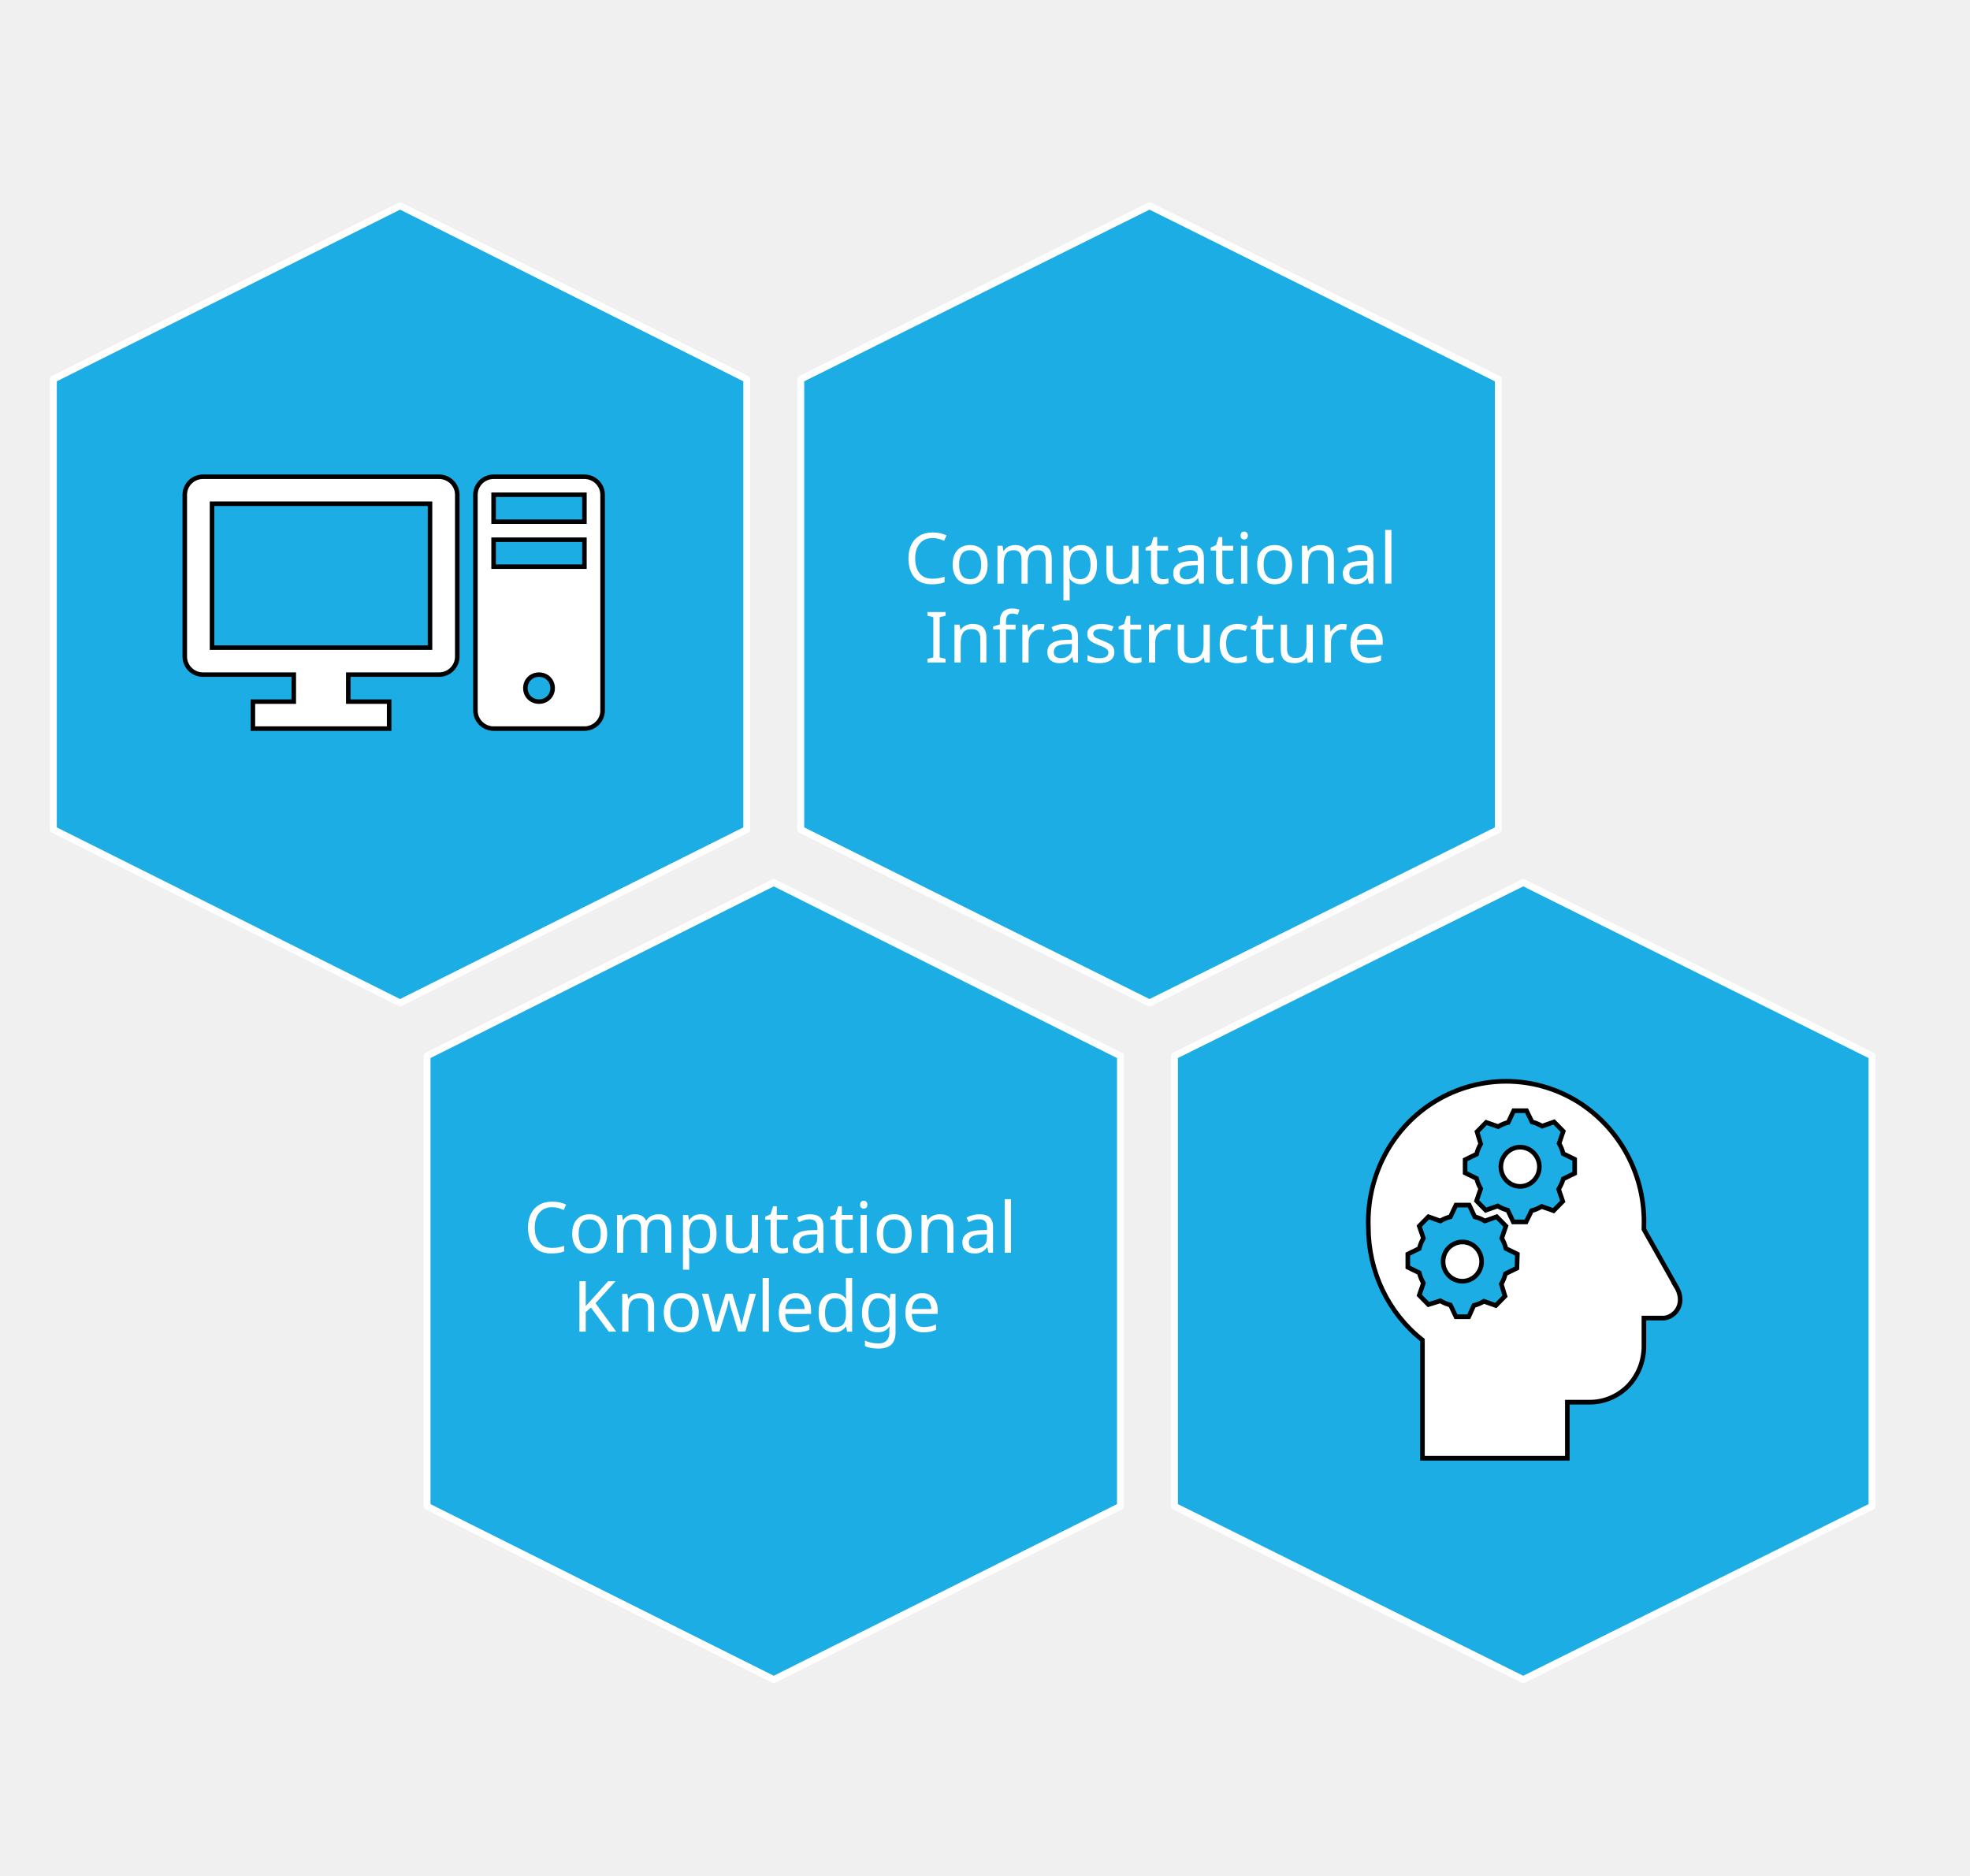
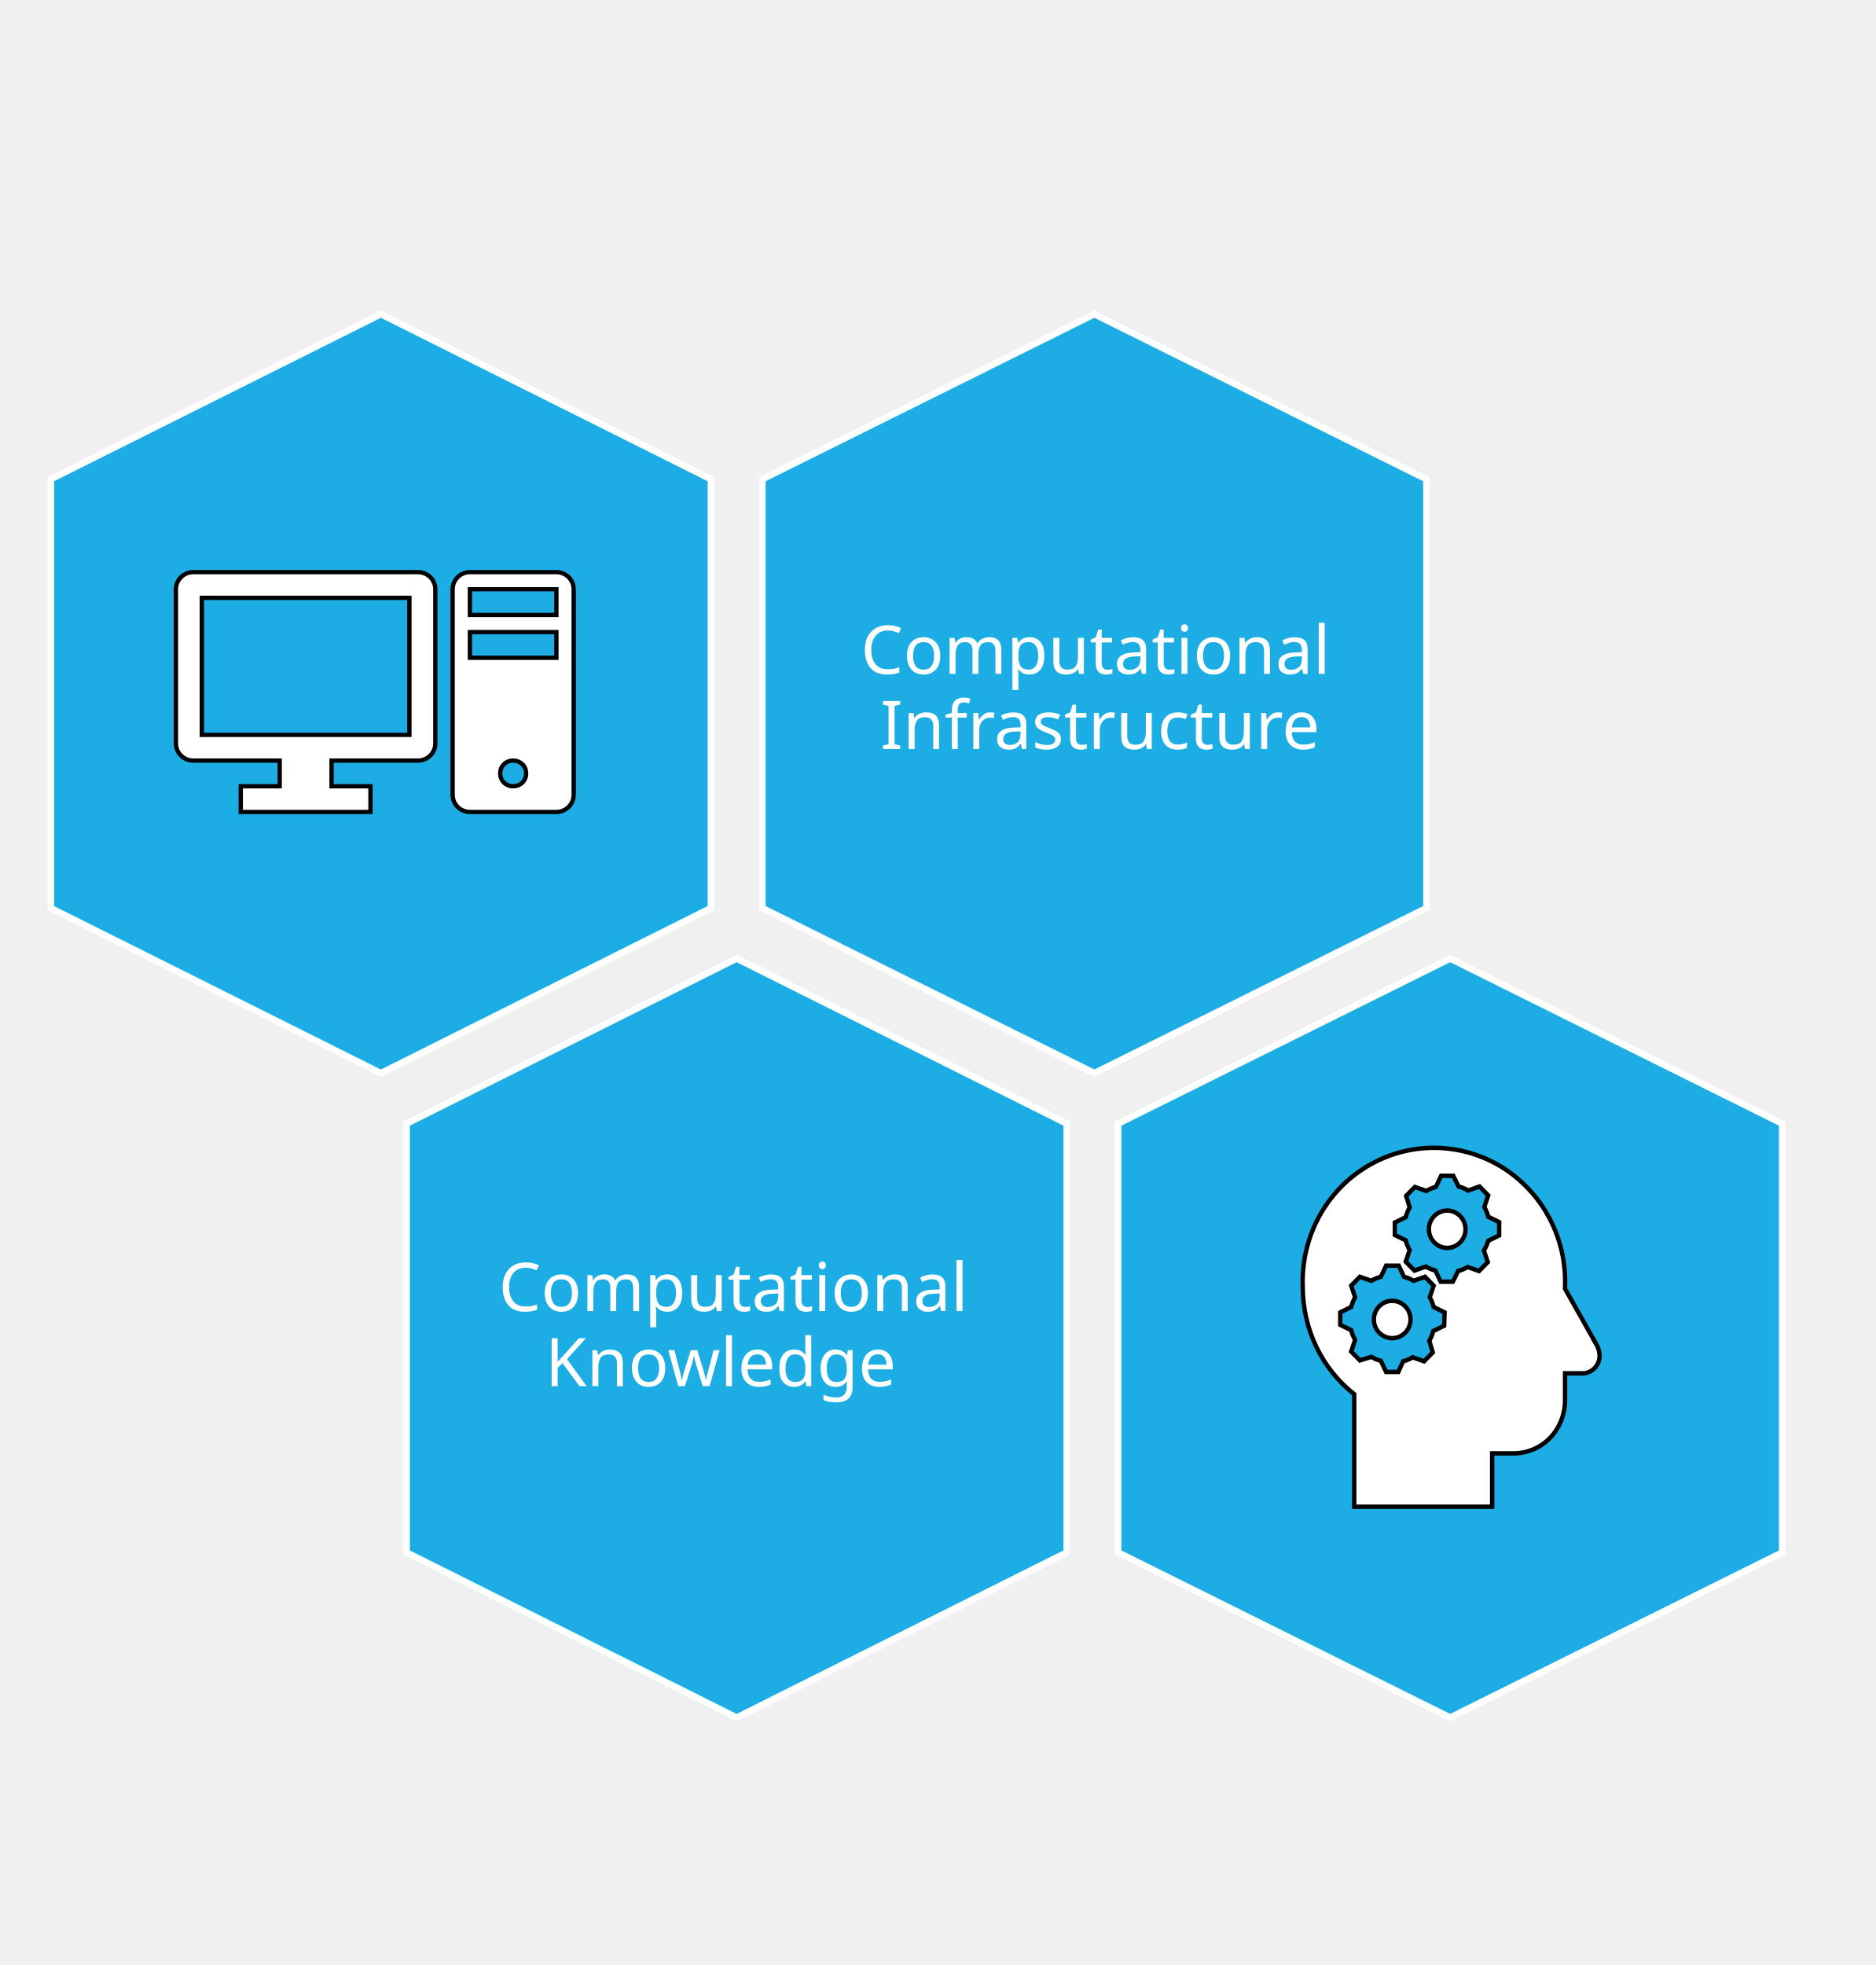
- <svg xmlns="http://www.w3.org/2000/svg" width="210mm" height="200mm" viewBox="0 0 210 200" version="1.1" id="svg1">
+ <svg xmlns="http://www.w3.org/2000/svg" width="210mm" height="220mm" viewBox="0 0 210 220" version="1.1" id="svg1">
  <defs id="defs1" />
  <g id="layer1">
-     <g transform="matrix(0.4426188,0,0,0.4426188,-91.85137,2.954146)" id="g4">
-       <path d="m 484.368,42.893 84,41.76 V 193.133 l -84,41.76 -84,-41.76 V 84.653 Z" stroke="#ffffff" stroke-width="1.667" stroke-linejoin="round" stroke-miterlimit="10" fill="#1cade4" fill-rule="evenodd" id="path1" />
-       <text fill="#ffffff" font-family="'Tw Cen MT', 'Tw Cen MT_MSFontService', sans-serif" font-weight="400" font-size="17px" id="text1" x="425.274" y="133.893">Computational</text>
-       <text fill="#ffffff" font-family="'Tw Cen MT', 'Tw Cen MT_MSFontService', sans-serif" font-weight="400" font-size="17px" id="text2" x="430.187" y="152.893">Infrastructure</text>
-       <path d="m 303.868,42.893 83.5,41.76 V 193.133 l -83.5,41.76 -83.5,-41.76 V 84.653 Z" stroke="#ffffff" stroke-width="1.667" stroke-linejoin="round" stroke-miterlimit="10" fill="#1cade4" fill-rule="evenodd" id="path2" />
-       <path d="m 393.868,205.893 83.5,41.76 v 108.48 l -83.5,41.76 -83.5,-41.76 v -108.48 z" stroke="#ffffff" stroke-width="1.667" stroke-linejoin="round" stroke-miterlimit="10" fill="#1cade4" fill-rule="evenodd" id="path3" />
-       <text fill="#ffffff" font-family="'Tw Cen MT', 'Tw Cen MT_MSFontService', sans-serif" font-weight="400" font-size="17px" id="text3" x="333.649" y="295.077">Computational</text>
-       <text fill="#ffffff" font-family="'Tw Cen MT', 'Tw Cen MT_MSFontService', sans-serif" font-weight="400" font-size="17px" id="text4" x="345.415" y="314.077">Knowledge</text>
-       <path d="m 574.368,205.893 84,41.76 v 108.48 l -84,41.76 -84,-41.76 v -108.48 z" stroke="#ffffff" stroke-width="1.667" stroke-linejoin="round" stroke-miterlimit="10" fill="#1cade4" fill-rule="evenodd" id="path4" />
-     </g>
-     <g transform="matrix(0.4426188,0,0,0.4426188,-93.69627,-55.69758)" id="g2" style="fill:#ffffff">
-       <path d="M 60.667,62.833 H 8.667 V 28.167 H 60.667 Z M 62.833,21.667 H 6.5 c -2.383,0 -4.333,1.95 -4.333,4.333 v 39 c 0,2.383 1.95,4.333 4.333,4.333 h 21.667 v 6.5 h -9.75 v 6.5 h 32.5 v -6.5 h -9.75 v -6.5 h 21.667 c 2.383,0 4.333,-1.95 4.333,-4.333 V 26 c 0,-2.383 -1.95,-4.333 -4.333,-4.333 z" stroke="#000000" stroke-width="1.083" transform="matrix(1.00962,0,0,1,254,219)" id="path1-8" style="fill:#ffffff" />
-       <path d="M 97.5,32.5 H 75.833 V 26 H 97.5 Z m 0,10.833 H 75.833 v -6.5 H 97.5 Z m -10.833,32.5 c -1.842,0 -3.25,-1.408 -3.25,-3.25 0,-1.842 1.408,-3.25 3.25,-3.25 1.842,0 3.25,1.408 3.25,3.25 0,1.842 -1.408,3.25 -3.25,3.25 z M 97.5,21.667 H 75.833 C 73.45,21.667 71.5,23.617 71.5,26 v 52 c 0,2.383 1.95,4.333 4.333,4.333 H 97.5 c 2.383,0 4.333,-1.95 4.333,-4.333 V 26 c 0,-2.383 -1.95,-4.333 -4.333,-4.333 z" stroke="#000000" stroke-width="1.083" transform="matrix(1.00962,0,0,1,254,219)" id="path2-7" style="fill:#ffffff" />
-     </g>
-     <g transform="matrix(0.4426188,0,0,0.4426188,-93.35015,-59.24451)" id="g3" style="fill:#ffffff">
-       <path d="m 52.006,21.752 c -2.539,0 -4.637,2.098 -4.637,4.638 0,2.54 2.098,4.638 4.637,4.638 2.54,0 4.638,-2.098 4.638,-4.638 0,-2.54 -2.098,-4.638 -4.638,-4.638 z" stroke="#000000" stroke-width="1.104" transform="matrix(1,0,0,1.01887,525,388)" id="path1-5" style="fill:#ffffff" />
-       <path d="m 42.731,48.804 c 0,2.561 -2.076,4.638 -4.638,4.638 -2.561,0 -4.638,-2.076 -4.638,-4.638 0,-2.561 2.076,-4.638 4.638,-4.638 2.561,0 4.638,2.076 4.638,4.638 z" stroke="#000000" stroke-width="1.104" transform="matrix(1,0,0,1.01887,525,388)" id="path2-2" style="fill:#ffffff" />
-       <path d="m 65.146,27.935 -2.76,1.325 c -0.221,0.883 -0.662,1.656 -1.104,2.429 l 0.994,2.871 -2.208,2.208 -2.871,-0.994 c -0.773,0.442 -1.546,0.773 -2.429,0.994 l -1.325,2.65 H 50.35 l -1.325,-2.76 c -0.883,-0.221 -1.656,-0.552 -2.429,-0.994 L 43.725,36.658 41.517,34.45 42.51,31.579 C 42.069,30.806 41.737,30.033 41.517,29.15 l -2.76,-1.325 v -3.092 l 2.76,-1.325 c 0.221,-0.883 0.552,-1.656 0.994,-2.429 l -0.883,-2.871 2.208,-2.208 2.871,0.994 c 0.773,-0.442 1.546,-0.773 2.429,-0.994 l 1.325,-2.76 h 3.092 l 1.325,2.65 c 0.883,0.221 1.656,0.552 2.429,0.994 l 2.871,-0.994 2.208,2.208 -0.994,2.871 c 0.442,0.773 0.773,1.546 0.994,2.429 l 2.76,1.325 z M 51.233,50.35 48.473,51.675 c -0.221,0.883 -0.552,1.656 -0.994,2.429 l 0.883,2.871 -2.208,2.208 -2.871,-0.994 c -0.773,0.442 -1.546,0.773 -2.429,0.994 l -1.215,2.65 h -3.092 l -1.325,-2.76 c -0.883,-0.221 -1.656,-0.552 -2.429,-0.994 l -2.871,0.883 -2.208,-2.208 0.994,-2.871 c -0.442,-0.773 -0.773,-1.546 -0.994,-2.429 l -2.76,-1.325 v -3.092 l 2.76,-1.325 c 0.221,-0.883 0.552,-1.656 0.994,-2.429 l -0.994,-2.871 2.208,-2.208 2.871,0.994 c 0.773,-0.442 1.546,-0.773 2.429,-0.994 l 1.325,-2.76 H 39.75 l 1.325,2.76 c 0.883,0.221 1.656,0.552 2.429,0.994 l 2.871,-0.994 2.208,2.208 -0.994,2.871 c 0.442,0.773 0.773,1.546 0.994,2.429 l 2.76,1.325 z m 38.204,4.085 -7.619,-13.25 V 40.633 C 82.26,28.488 76.077,17.115 65.588,10.821 55.098,4.638 42.179,4.638 31.69,10.821 21.2,17.004 15.017,28.488 15.458,40.633 c 0,10.49 4.748,20.317 13.029,26.721 v 27.935 h 34.892 v -13.25 h 5.41 c 3.533,0 6.846,-1.435 9.275,-3.865 2.429,-2.54 3.754,-5.852 3.754,-9.385 v -6.625 h 4.858 c 2.871,-0.331 5.41,-3.644 2.76,-7.729 z" stroke="#000000" stroke-width="1.104" transform="matrix(1,0,0,1.01887,525,388)" id="path3-9" style="fill:#ffffff" />
+     <g id="g1">
+       <path d="m 484.368,72.782 84,41.76 v 108.48 l -84,41.76 -84,-41.76 V 114.542 Z" stroke="#ffffff" stroke-width="1.667" stroke-linejoin="round" stroke-miterlimit="10" fill="#1cade4" fill-rule="evenodd" id="path1" transform="matrix(0.4426188,0,0,0.4426188,-91.85137,2.954146)" />
+       <text fill="#ffffff" font-family="'Tw Cen MT', 'Tw Cen MT_MSFontService', sans-serif" font-weight="400" font-size="17px" id="text1" x="425.274" y="163.782" transform="matrix(0.4426188,0,0,0.4426188,-91.85137,2.954146)">Computational</text>
+       <text fill="#ffffff" font-family="'Tw Cen MT', 'Tw Cen MT_MSFontService', sans-serif" font-weight="400" font-size="17px" id="text2" x="430.187" y="182.782" transform="matrix(0.4426188,0,0,0.4426188,-91.85137,2.954146)">Infrastructure</text>
+       <path d="m 303.868,72.782 83.5,41.76 v 108.48 l -83.5,41.76 -83.5,-41.76 V 114.542 Z" stroke="#ffffff" stroke-width="1.667" stroke-linejoin="round" stroke-miterlimit="10" fill="#1cade4" fill-rule="evenodd" id="path2" transform="matrix(0.4426188,0,0,0.4426188,-91.85137,2.954146)" />
+       <path d="m 393.868,235.782 83.5,41.76 v 108.48 l -83.5,41.76 -83.5,-41.76 v -108.48 z" stroke="#ffffff" stroke-width="1.667" stroke-linejoin="round" stroke-miterlimit="10" fill="#1cade4" fill-rule="evenodd" id="path3" transform="matrix(0.4426188,0,0,0.4426188,-91.85137,2.954146)" />
+       <text fill="#ffffff" font-family="'Tw Cen MT', 'Tw Cen MT_MSFontService', sans-serif" font-weight="400" font-size="17px" id="text3" x="333.649" y="324.965" transform="matrix(0.4426188,0,0,0.4426188,-91.85137,2.954146)">Computational</text>
+       <text fill="#ffffff" font-family="'Tw Cen MT', 'Tw Cen MT_MSFontService', sans-serif" font-weight="400" font-size="17px" id="text4" x="345.415" y="343.965" transform="matrix(0.4426188,0,0,0.4426188,-91.85137,2.954146)">Knowledge</text>
+       <path d="m 574.368,235.782 84,41.76 v 108.48 l -84,41.76 -84,-41.76 v -108.48 z" stroke="#ffffff" stroke-width="1.667" stroke-linejoin="round" stroke-miterlimit="10" fill="#1cade4" fill-rule="evenodd" id="path4" transform="matrix(0.4426188,0,0,0.4426188,-91.85137,2.954146)" />
+       <g transform="matrix(0.4426188,0,0,0.4426188,-93.69627,-42.46841)" id="g2" style="fill:#ffffff">
+         <path d="M 60.667,62.833 H 8.667 V 28.167 H 60.667 Z M 62.833,21.667 H 6.5 c -2.383,0 -4.333,1.95 -4.333,4.333 v 39 c 0,2.383 1.95,4.333 4.333,4.333 h 21.667 v 6.5 h -9.75 v 6.5 h 32.5 v -6.5 h -9.75 v -6.5 h 21.667 c 2.383,0 4.333,-1.95 4.333,-4.333 V 26 c 0,-2.383 -1.95,-4.333 -4.333,-4.333 z" stroke="#000000" stroke-width="1.083" transform="matrix(1.00962,0,0,1,254,219)" id="path1-8" style="fill:#ffffff" />
+         <path d="M 97.5,32.5 H 75.833 V 26 H 97.5 Z m 0,10.833 H 75.833 v -6.5 H 97.5 Z m -10.833,32.5 c -1.842,0 -3.25,-1.408 -3.25,-3.25 0,-1.842 1.408,-3.25 3.25,-3.25 1.842,0 3.25,1.408 3.25,3.25 0,1.842 -1.408,3.25 -3.25,3.25 z M 97.5,21.667 H 75.833 C 73.45,21.667 71.5,23.617 71.5,26 v 52 c 0,2.383 1.95,4.333 4.333,4.333 H 97.5 c 2.383,0 4.333,-1.95 4.333,-4.333 V 26 c 0,-2.383 -1.95,-4.333 -4.333,-4.333 z" stroke="#000000" stroke-width="1.083" transform="matrix(1.00962,0,0,1,254,219)" id="path2-7" style="fill:#ffffff" />
+       </g>
+       <g transform="matrix(0.4426188,0,0,0.4426188,-93.35015,-46.01534)" id="g3" style="fill:#ffffff">
+         <path d="m 52.006,21.752 c -2.539,0 -4.637,2.098 -4.637,4.638 0,2.54 2.098,4.638 4.637,4.638 2.54,0 4.638,-2.098 4.638,-4.638 0,-2.54 -2.098,-4.638 -4.638,-4.638 z" stroke="#000000" stroke-width="1.104" transform="matrix(1,0,0,1.01887,525,388)" id="path1-5" style="fill:#ffffff" />
+         <path d="m 42.731,48.804 c 0,2.561 -2.076,4.638 -4.638,4.638 -2.561,0 -4.638,-2.076 -4.638,-4.638 0,-2.561 2.076,-4.638 4.638,-4.638 2.561,0 4.638,2.076 4.638,4.638 z" stroke="#000000" stroke-width="1.104" transform="matrix(1,0,0,1.01887,525,388)" id="path2-2" style="fill:#ffffff" />
+         <path d="m 65.146,27.935 -2.76,1.325 c -0.221,0.883 -0.662,1.656 -1.104,2.429 l 0.994,2.871 -2.208,2.208 -2.871,-0.994 c -0.773,0.442 -1.546,0.773 -2.429,0.994 l -1.325,2.65 H 50.35 l -1.325,-2.76 c -0.883,-0.221 -1.656,-0.552 -2.429,-0.994 L 43.725,36.658 41.517,34.45 42.51,31.579 C 42.069,30.806 41.737,30.033 41.517,29.15 l -2.76,-1.325 v -3.092 l 2.76,-1.325 c 0.221,-0.883 0.552,-1.656 0.994,-2.429 l -0.883,-2.871 2.208,-2.208 2.871,0.994 c 0.773,-0.442 1.546,-0.773 2.429,-0.994 l 1.325,-2.76 h 3.092 l 1.325,2.65 c 0.883,0.221 1.656,0.552 2.429,0.994 l 2.871,-0.994 2.208,2.208 -0.994,2.871 c 0.442,0.773 0.773,1.546 0.994,2.429 l 2.76,1.325 z M 51.233,50.35 48.473,51.675 c -0.221,0.883 -0.552,1.656 -0.994,2.429 l 0.883,2.871 -2.208,2.208 -2.871,-0.994 c -0.773,0.442 -1.546,0.773 -2.429,0.994 l -1.215,2.65 h -3.092 l -1.325,-2.76 c -0.883,-0.221 -1.656,-0.552 -2.429,-0.994 l -2.871,0.883 -2.208,-2.208 0.994,-2.871 c -0.442,-0.773 -0.773,-1.546 -0.994,-2.429 l -2.76,-1.325 v -3.092 l 2.76,-1.325 c 0.221,-0.883 0.552,-1.656 0.994,-2.429 l -0.994,-2.871 2.208,-2.208 2.871,0.994 c 0.773,-0.442 1.546,-0.773 2.429,-0.994 l 1.325,-2.76 H 39.75 l 1.325,2.76 c 0.883,0.221 1.656,0.552 2.429,0.994 l 2.871,-0.994 2.208,2.208 -0.994,2.871 c 0.442,0.773 0.773,1.546 0.994,2.429 l 2.76,1.325 z m 38.204,4.085 -7.619,-13.25 V 40.633 C 82.26,28.488 76.077,17.115 65.588,10.821 55.098,4.638 42.179,4.638 31.69,10.821 21.2,17.004 15.017,28.488 15.458,40.633 c 0,10.49 4.748,20.317 13.029,26.721 v 27.935 h 34.892 v -13.25 h 5.41 c 3.533,0 6.846,-1.435 9.275,-3.865 2.429,-2.54 3.754,-5.852 3.754,-9.385 v -6.625 h 4.858 c 2.871,-0.331 5.41,-3.644 2.76,-7.729 z" stroke="#000000" stroke-width="1.104" transform="matrix(1,0,0,1.01887,525,388)" id="path3-9" style="fill:#ffffff" />
+       </g>
    </g>
  </g>
</svg>
